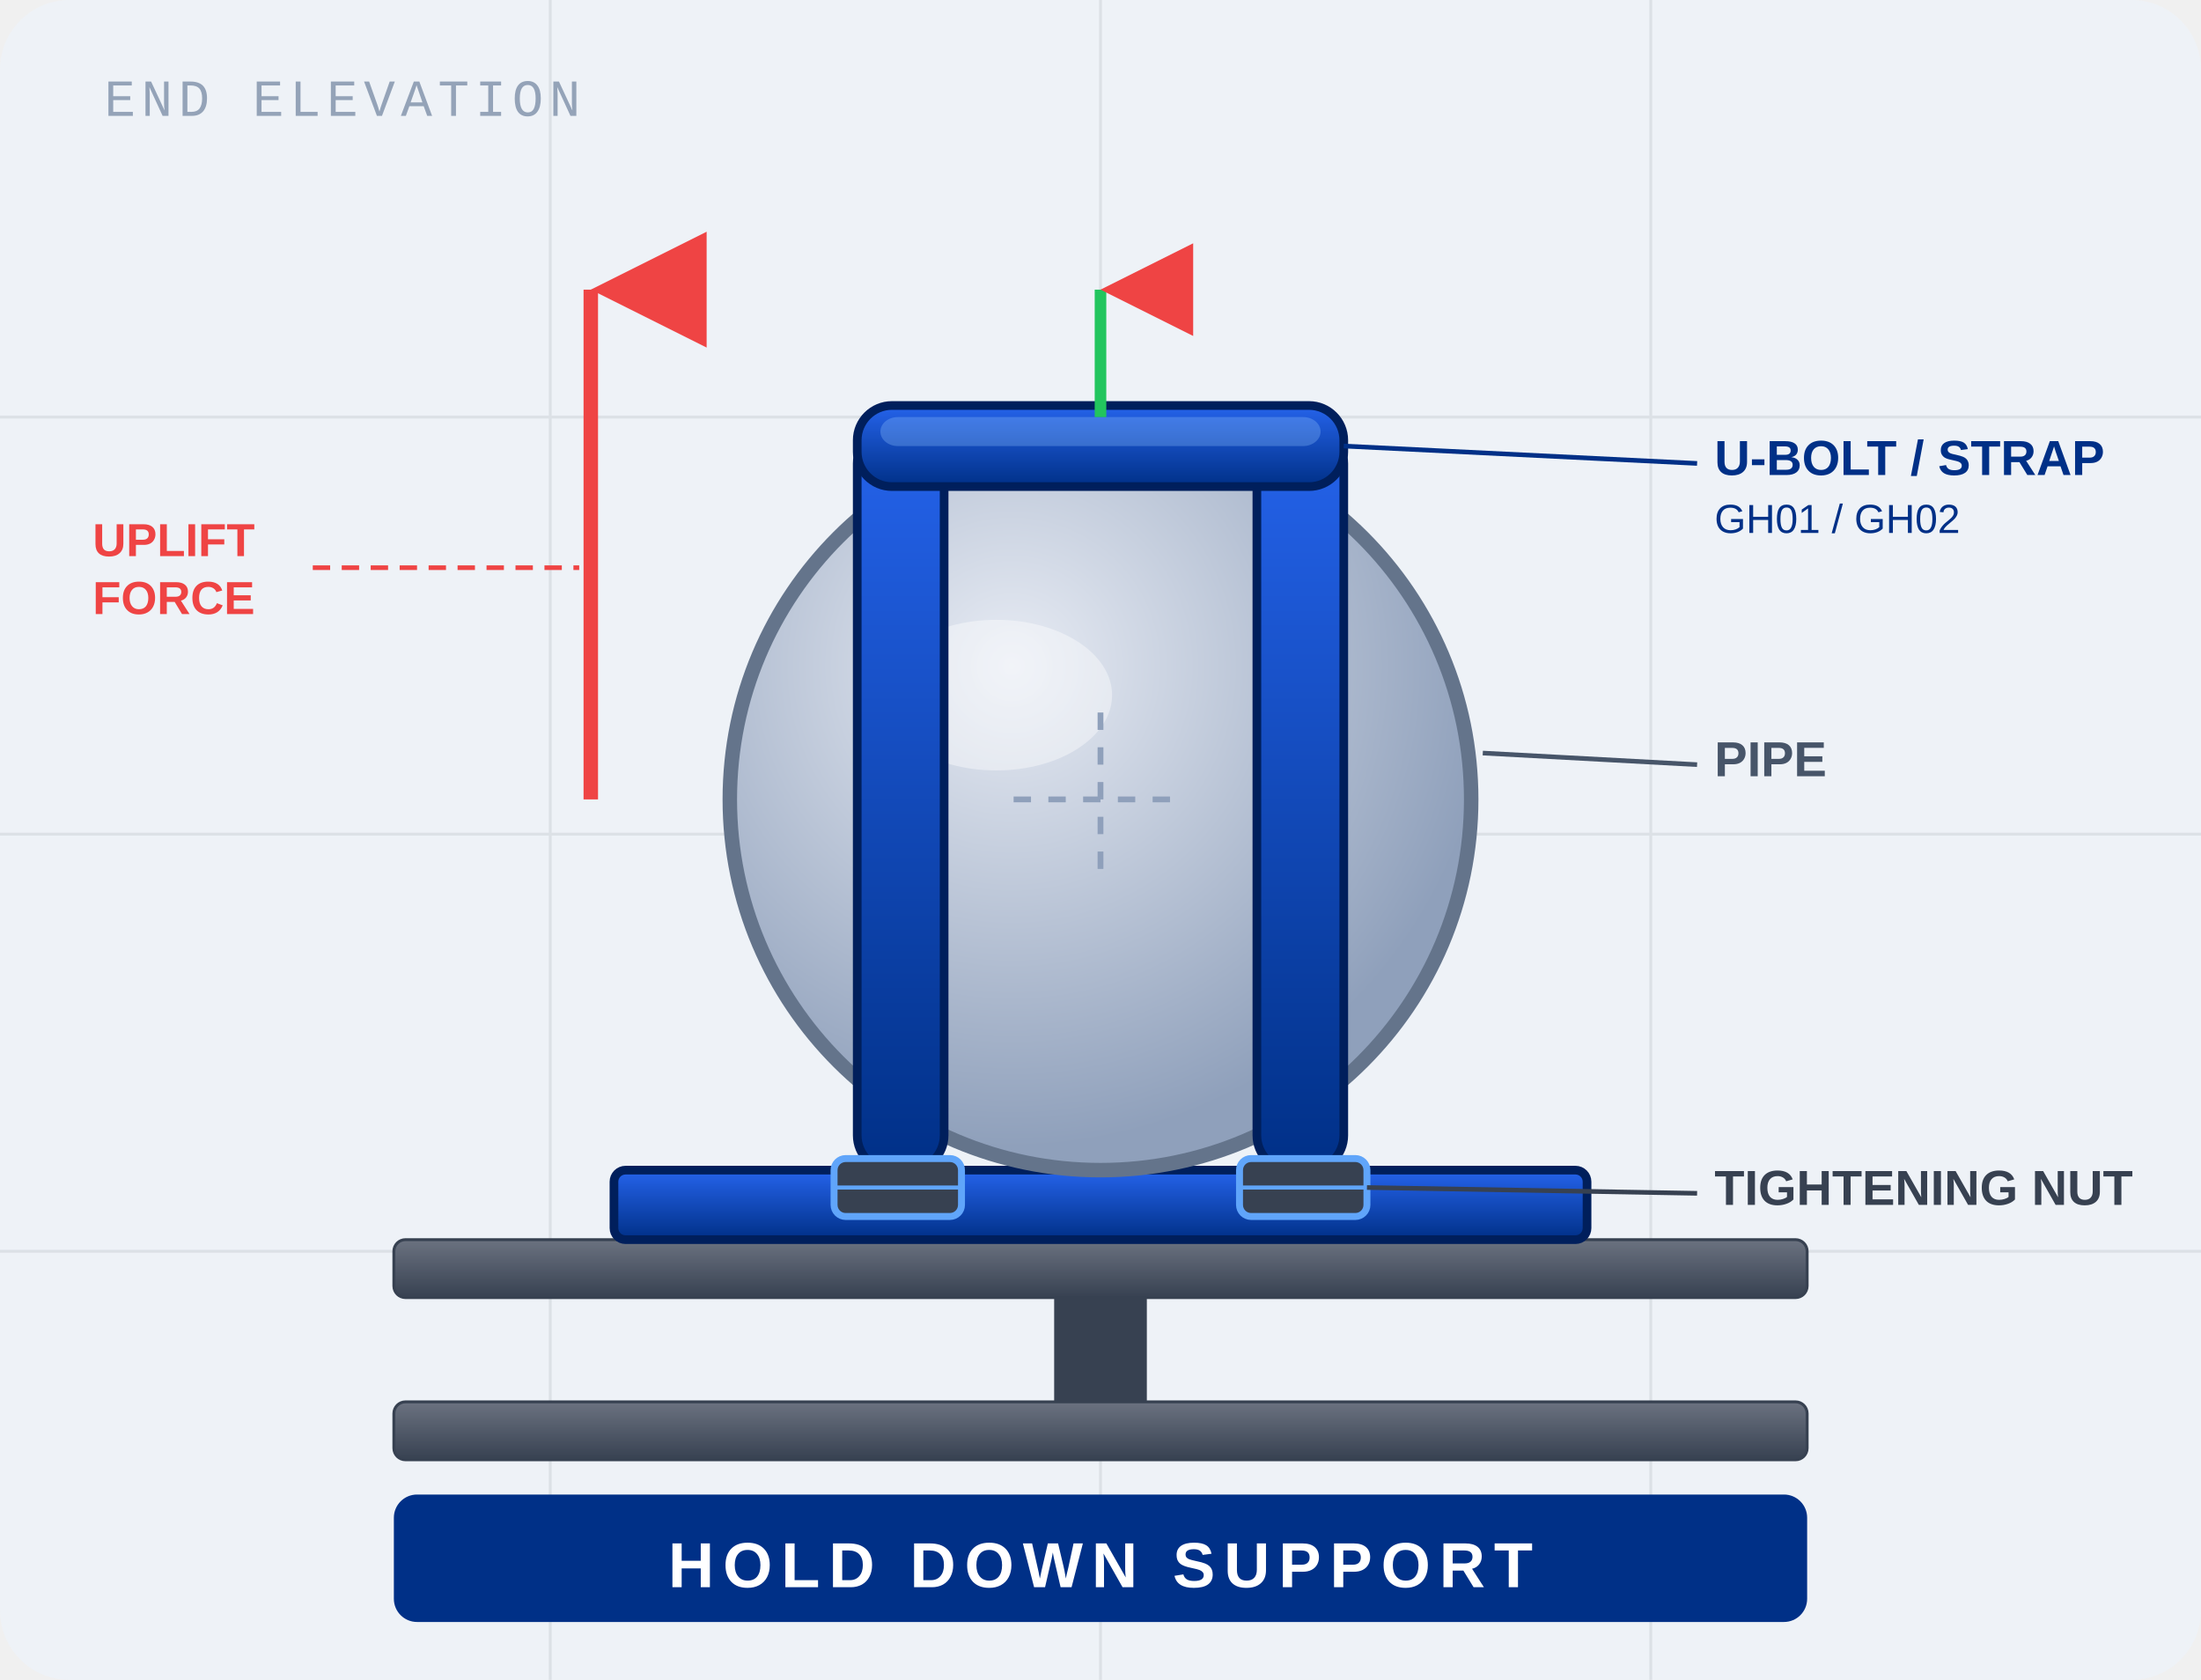
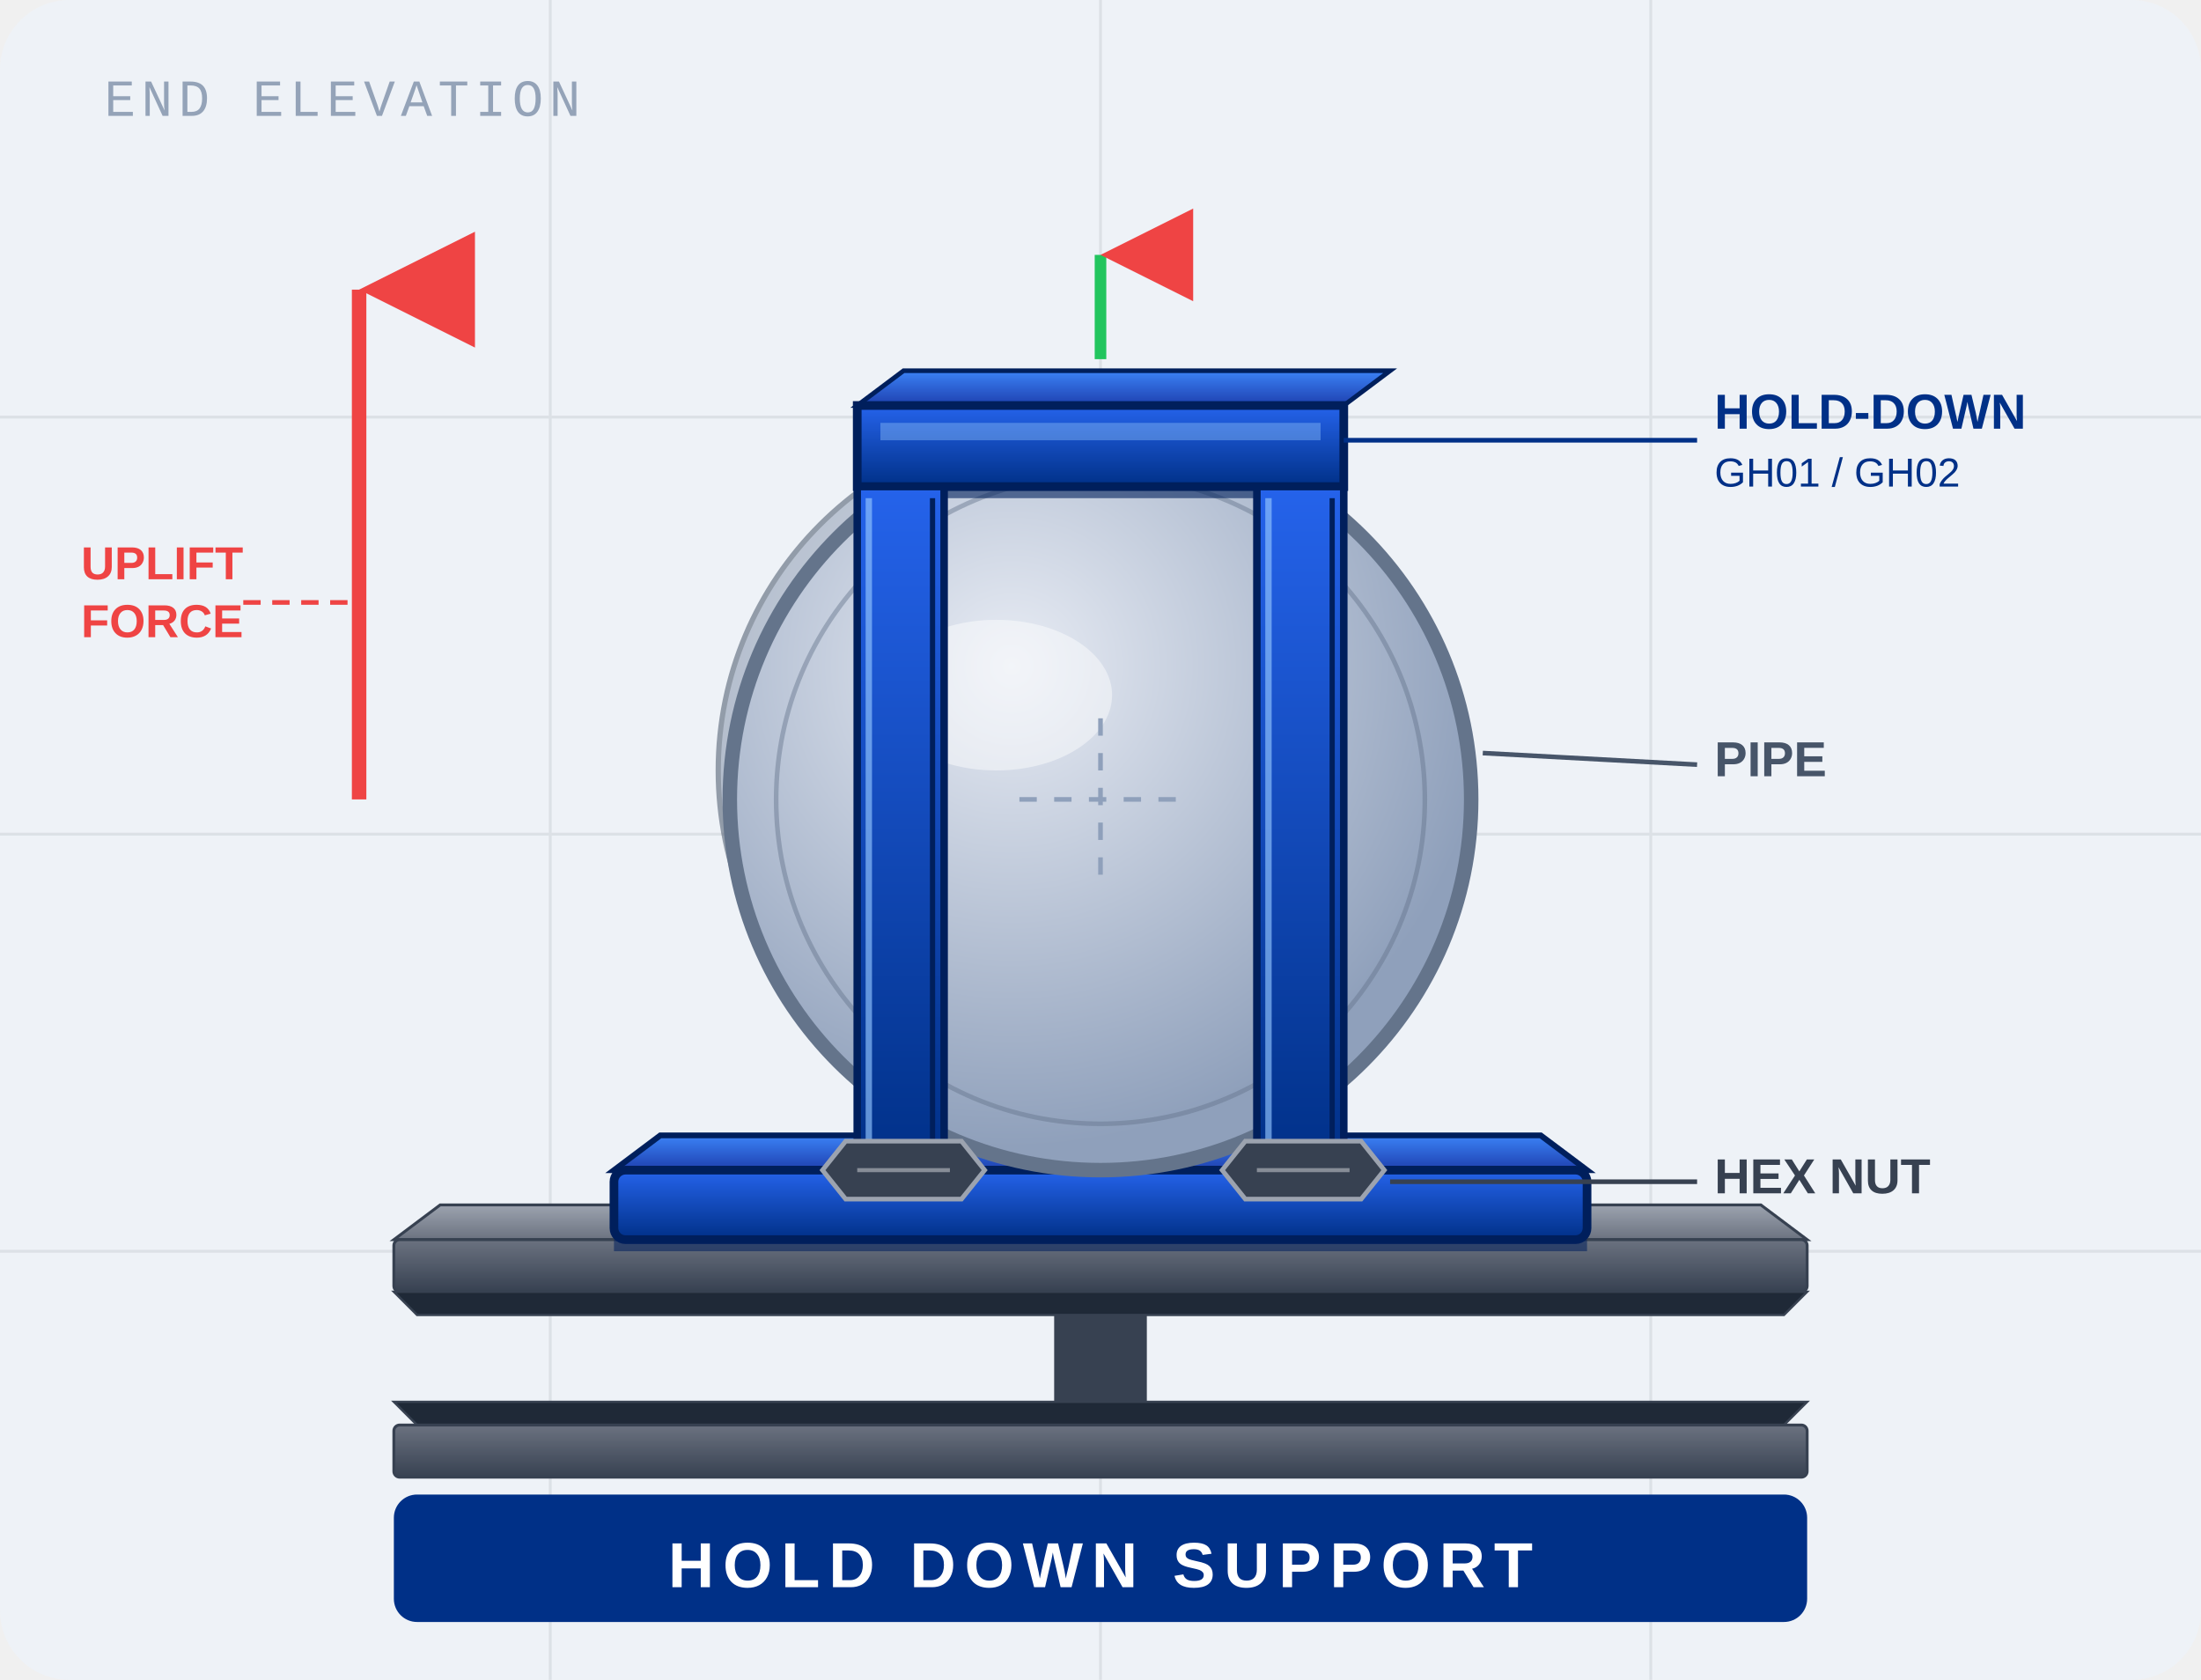
<svg xmlns="http://www.w3.org/2000/svg" viewBox="0 0 380 290">
  <defs>
    <radialGradient id="pg" cx="38%" cy="32%" r="65%">
      <stop offset="0%" stop-color="#E8ECF4" />
      <stop offset="100%" stop-color="#8FA0BB" />
    </radialGradient>
+     <radialGradient id="pg_back" cx="42%" cy="36%" r="65%">
+       <stop offset="0%" stop-color="#B8C4D9" />
+       <stop offset="100%" stop-color="#6B7A93" />
+     </radialGradient>
    <linearGradient id="sg" x1="0" y1="0" x2="0" y2="1">
      <stop offset="0%" stop-color="#6B7280" />
      <stop offset="100%" stop-color="#374151" />
    </linearGradient>
+     <linearGradient id="sg_top" x1="0" y1="0" x2="0" y2="1">
+       <stop offset="0%" stop-color="#9CA3AF" />
+       <stop offset="100%" stop-color="#6B7280" />
+     </linearGradient>
    <linearGradient id="hd" x1="0" y1="0" x2="0" y2="1">
      <stop offset="0%" stop-color="#2563EB" />
      <stop offset="100%" stop-color="#003087" />
+     </linearGradient>
+     <linearGradient id="hd_top" x1="0" y1="0" x2="0" y2="1">
+       <stop offset="0%" stop-color="#3B82F6" />
+       <stop offset="100%" stop-color="#1E40AF" />
    </linearGradient>
    <marker id="up_arr" markerWidth="8" markerHeight="8" refX="4" refY="0" orient="auto">
      <path d="M0,8 L4,0 L8,8 z" fill="#EF4444" />
    </marker>
    <marker id="down_arr" markerWidth="8" markerHeight="8" refX="4" refY="8" orient="auto">
      <path d="M0,0 L4,8 L8,0 z" fill="#22C55E" />
    </marker>
  </defs>
  <rect width="380" height="290" fill="#EEF2F7" rx="12" />
  <g stroke="#D1D5DB" stroke-width="0.5" opacity="0.6">
    <line x1="0" y1="72" x2="380" y2="72" />
    <line x1="0" y1="144" x2="380" y2="144" />
    <line x1="0" y1="216" x2="380" y2="216" />
    <line x1="95" y1="0" x2="95" y2="290" />
    <line x1="190" y1="0" x2="190" y2="290" />
    <line x1="285" y1="0" x2="285" y2="290" />
  </g>
  <text x="18" y="20" font-family="'Courier New',monospace" font-size="9" fill="#94A3B8" letter-spacing="1">END ELEVATION</text>
-   <rect x="68" y="214" width="244" height="10" rx="2" fill="url(#sg)" stroke="#374151" stroke-width="0.5" />
-   <rect x="182" y="224" width="16" height="18" fill="#374151" />
-   <rect x="68" y="242" width="244" height="10" rx="2" fill="url(#sg)" stroke="#374151" stroke-width="0.5" />
+   <polygon points="68,214 312,214 304,208 76,208" fill="url(#sg_top)" stroke="#374151" stroke-width="0.5" />
+   <rect x="68" y="214" width="244" height="9" rx="1" fill="url(#sg)" stroke="#374151" stroke-width="0.5" />
+   <polygon points="68,223 312,223 308,227 72,227" fill="#1F2937" stroke="#374151" stroke-width="0.4" />
+   <rect x="182" y="227" width="16" height="15" fill="#374151" />
+   <polygon points="68,242 312,242 308,246 72,246" fill="#1F2937" stroke="#374151" stroke-width="0.4" />
+   <rect x="68" y="246" width="244" height="9" rx="1" fill="url(#sg)" stroke="#374151" stroke-width="0.5" />
+   <polygon points="106,202 114,196 266,196 274,202" fill="url(#hd_top)" stroke="#001F5C" stroke-width="1" />
  <rect x="106" y="202" width="168" height="12" rx="2" fill="url(#hd)" stroke="#001F5C" stroke-width="1.5" />
+   <rect x="106" y="214" width="168" height="2" fill="#001F5C" opacity="0.55" />
+   <circle cx="184" cy="133" r="60" fill="url(#pg_back)" stroke="#475569" stroke-width="0.9" opacity="0.55" />
  <circle cx="190" cy="138" r="64" fill="url(#pg)" stroke="#64748B" stroke-width="2.5" />
-   <ellipse cx="172" cy="120" rx="20" ry="13" fill="rgba(255,255,255,0.4)" />
-   <line x1="190" y1="123" x2="190" y2="153" stroke="#8FA0BB" stroke-width="1" stroke-dasharray="3,3" />
-   <line x1="175" y1="138" x2="205" y2="138" stroke="#8FA0BB" stroke-width="1" stroke-dasharray="3,3" />
-   <rect x="148" y="74" width="15" height="128" rx="6" fill="url(#hd)" stroke="#001F5C" stroke-width="1.5" />
-   <rect x="217" y="74" width="15" height="128" rx="6" fill="url(#hd)" stroke="#001F5C" stroke-width="1.5" />
-   <rect x="148" y="70" width="84" height="14" rx="6" fill="url(#hd)" stroke="#001F5C" stroke-width="1.5" />
-   <rect x="152" y="72" width="76" height="5" rx="3" fill="rgba(147,197,253,0.30)" />
-   <rect x="144" y="200" width="22" height="10" rx="2" fill="#374151" stroke="#60A5FA" stroke-width="1.2" />
-   <rect x="214" y="200" width="22" height="10" rx="2" fill="#374151" stroke="#60A5FA" stroke-width="1.2" />
-   <line x1="144" y1="205" x2="166" y2="205" stroke="#60A5FA" stroke-width="0.7" />
-   <line x1="214" y1="205" x2="236" y2="205" stroke="#60A5FA" stroke-width="0.7" />
-   <line x1="102" y1="138" x2="102" y2="50" stroke="#EF4444" stroke-width="2.5" marker-end="url(#up_arr)" />
-   <text x="16" y="96" font-family="'Arial',sans-serif" font-size="8" fill="#EF4444" font-weight="700">UPLIFT</text>
-   <text x="16" y="106" font-family="'Arial',sans-serif" font-size="8" fill="#EF4444" font-weight="700">FORCE</text>
-   <line x1="54" y1="98" x2="100" y2="98" stroke="#EF4444" stroke-width="0.8" stroke-dasharray="3,2" />
-   <line x1="190" y1="72" x2="190" y2="50" stroke="#22C55E" stroke-width="2" marker-end="url(#up_arr)" />
+   <circle cx="190" cy="138" r="56" fill="none" stroke="#64748B" stroke-width="0.8" opacity="0.45" />
+   <ellipse cx="172" cy="120" rx="20" ry="13" fill="rgba(255,255,255,0.45)" />
+   <line x1="190" y1="124" x2="190" y2="152" stroke="#8FA0BB" stroke-width="0.8" stroke-dasharray="3,3" />
+   <line x1="176" y1="138" x2="204" y2="138" stroke="#8FA0BB" stroke-width="0.8" stroke-dasharray="3,3" />
+   <polygon points="148,70 232,70 240,64 156,64" fill="url(#hd_top)" stroke="#001F5C" stroke-width="0.8" />
+   <rect x="148" y="70" width="84" height="14" fill="url(#hd)" stroke="#001F5C" stroke-width="1.5" />
+   <rect x="148" y="84" width="84" height="2" fill="#001F5C" opacity="0.6" />
+   <rect x="152" y="73" width="76" height="3" fill="rgba(147,197,253,0.40)" />
+   <rect x="148" y="84" width="15" height="118" fill="url(#hd)" stroke="#001F5C" stroke-width="1.3" />
+   <line x1="150" y1="86" x2="150" y2="200" stroke="rgba(147,197,253,0.65)" stroke-width="1.1" />
+   <line x1="161" y1="86" x2="161" y2="200" stroke="#001F5C" stroke-width="0.9" />
+   <rect x="217" y="84" width="15" height="118" fill="url(#hd)" stroke="#001F5C" stroke-width="1.3" />
+   <line x1="219" y1="86" x2="219" y2="200" stroke="rgba(147,197,253,0.65)" stroke-width="1.1" />
+   <line x1="230" y1="86" x2="230" y2="200" stroke="#001F5C" stroke-width="0.9" />
+   <polygon points="142,202 146,197 166,197 170,202 166,207 146,207" fill="#374151" stroke="#9CA3AF" stroke-width="0.8" />
+   <polygon points="211,202 215,197 235,197 239,202 235,207 215,207" fill="#374151" stroke="#9CA3AF" stroke-width="0.8" />
+   <line x1="148" y1="202" x2="164" y2="202" stroke="rgba(255,255,255,0.4)" stroke-width="0.7" />
+   <line x1="217" y1="202" x2="233" y2="202" stroke="rgba(255,255,255,0.4)" stroke-width="0.7" />
+   <line x1="62" y1="138" x2="62" y2="50" stroke="#EF4444" stroke-width="2.5" marker-end="url(#up_arr)" />
+   <text x="14" y="100" font-family="'Arial',sans-serif" font-size="8" fill="#EF4444" font-weight="700">UPLIFT</text>
+   <text x="14" y="110" font-family="'Arial',sans-serif" font-size="8" fill="#EF4444" font-weight="700">FORCE</text>
+   <line x1="42" y1="104" x2="60" y2="104" stroke="#EF4444" stroke-width="0.8" stroke-dasharray="3,2" />
+   <line x1="190" y1="62" x2="190" y2="44" stroke="#22C55E" stroke-width="2" marker-end="url(#up_arr)" />
  <text x="296" y="134" font-family="'Arial',sans-serif" font-size="8.5" fill="#475569" font-weight="700">PIPE</text>
  <line x1="256" y1="130" x2="293" y2="132" stroke="#475569" stroke-width="0.8" />
-   <text x="296" y="82" font-family="'Arial',sans-serif" font-size="8.5" fill="#003087" font-weight="700">U-BOLT / STRAP</text>
-   <text x="296" y="92" font-family="'Arial',sans-serif" font-size="7" fill="#003087">GH01 / GH02</text>
-   <line x1="232" y1="77" x2="293" y2="80" stroke="#003087" stroke-width="0.8" />
-   <text x="296" y="208" font-family="'Arial',sans-serif" font-size="8.5" fill="#374151" font-weight="700">TIGHTENING NUT</text>
-   <line x1="236" y1="205" x2="293" y2="206" stroke="#374151" stroke-width="0.8" />
+   <text x="296" y="74" font-family="'Arial',sans-serif" font-size="8.5" fill="#003087" font-weight="700">HOLD-DOWN</text>
+   <text x="296" y="84" font-family="'Arial',sans-serif" font-size="7" fill="#003087">GH01 / GH02</text>
+   <line x1="232" y1="76" x2="293" y2="76" stroke="#003087" stroke-width="0.8" />
+   <text x="296" y="206" font-family="'Arial',sans-serif" font-size="8.5" fill="#374151" font-weight="700">HEX NUT</text>
+   <line x1="240" y1="204" x2="293" y2="204" stroke="#374151" stroke-width="0.8" />
  <rect x="68" y="258" width="244" height="22" rx="4" fill="#003087" />
  <text x="190" y="274" text-anchor="middle" font-family="'Arial',sans-serif" font-size="11" font-weight="700" fill="white" letter-spacing="1.5">HOLD DOWN SUPPORT</text>
</svg>
